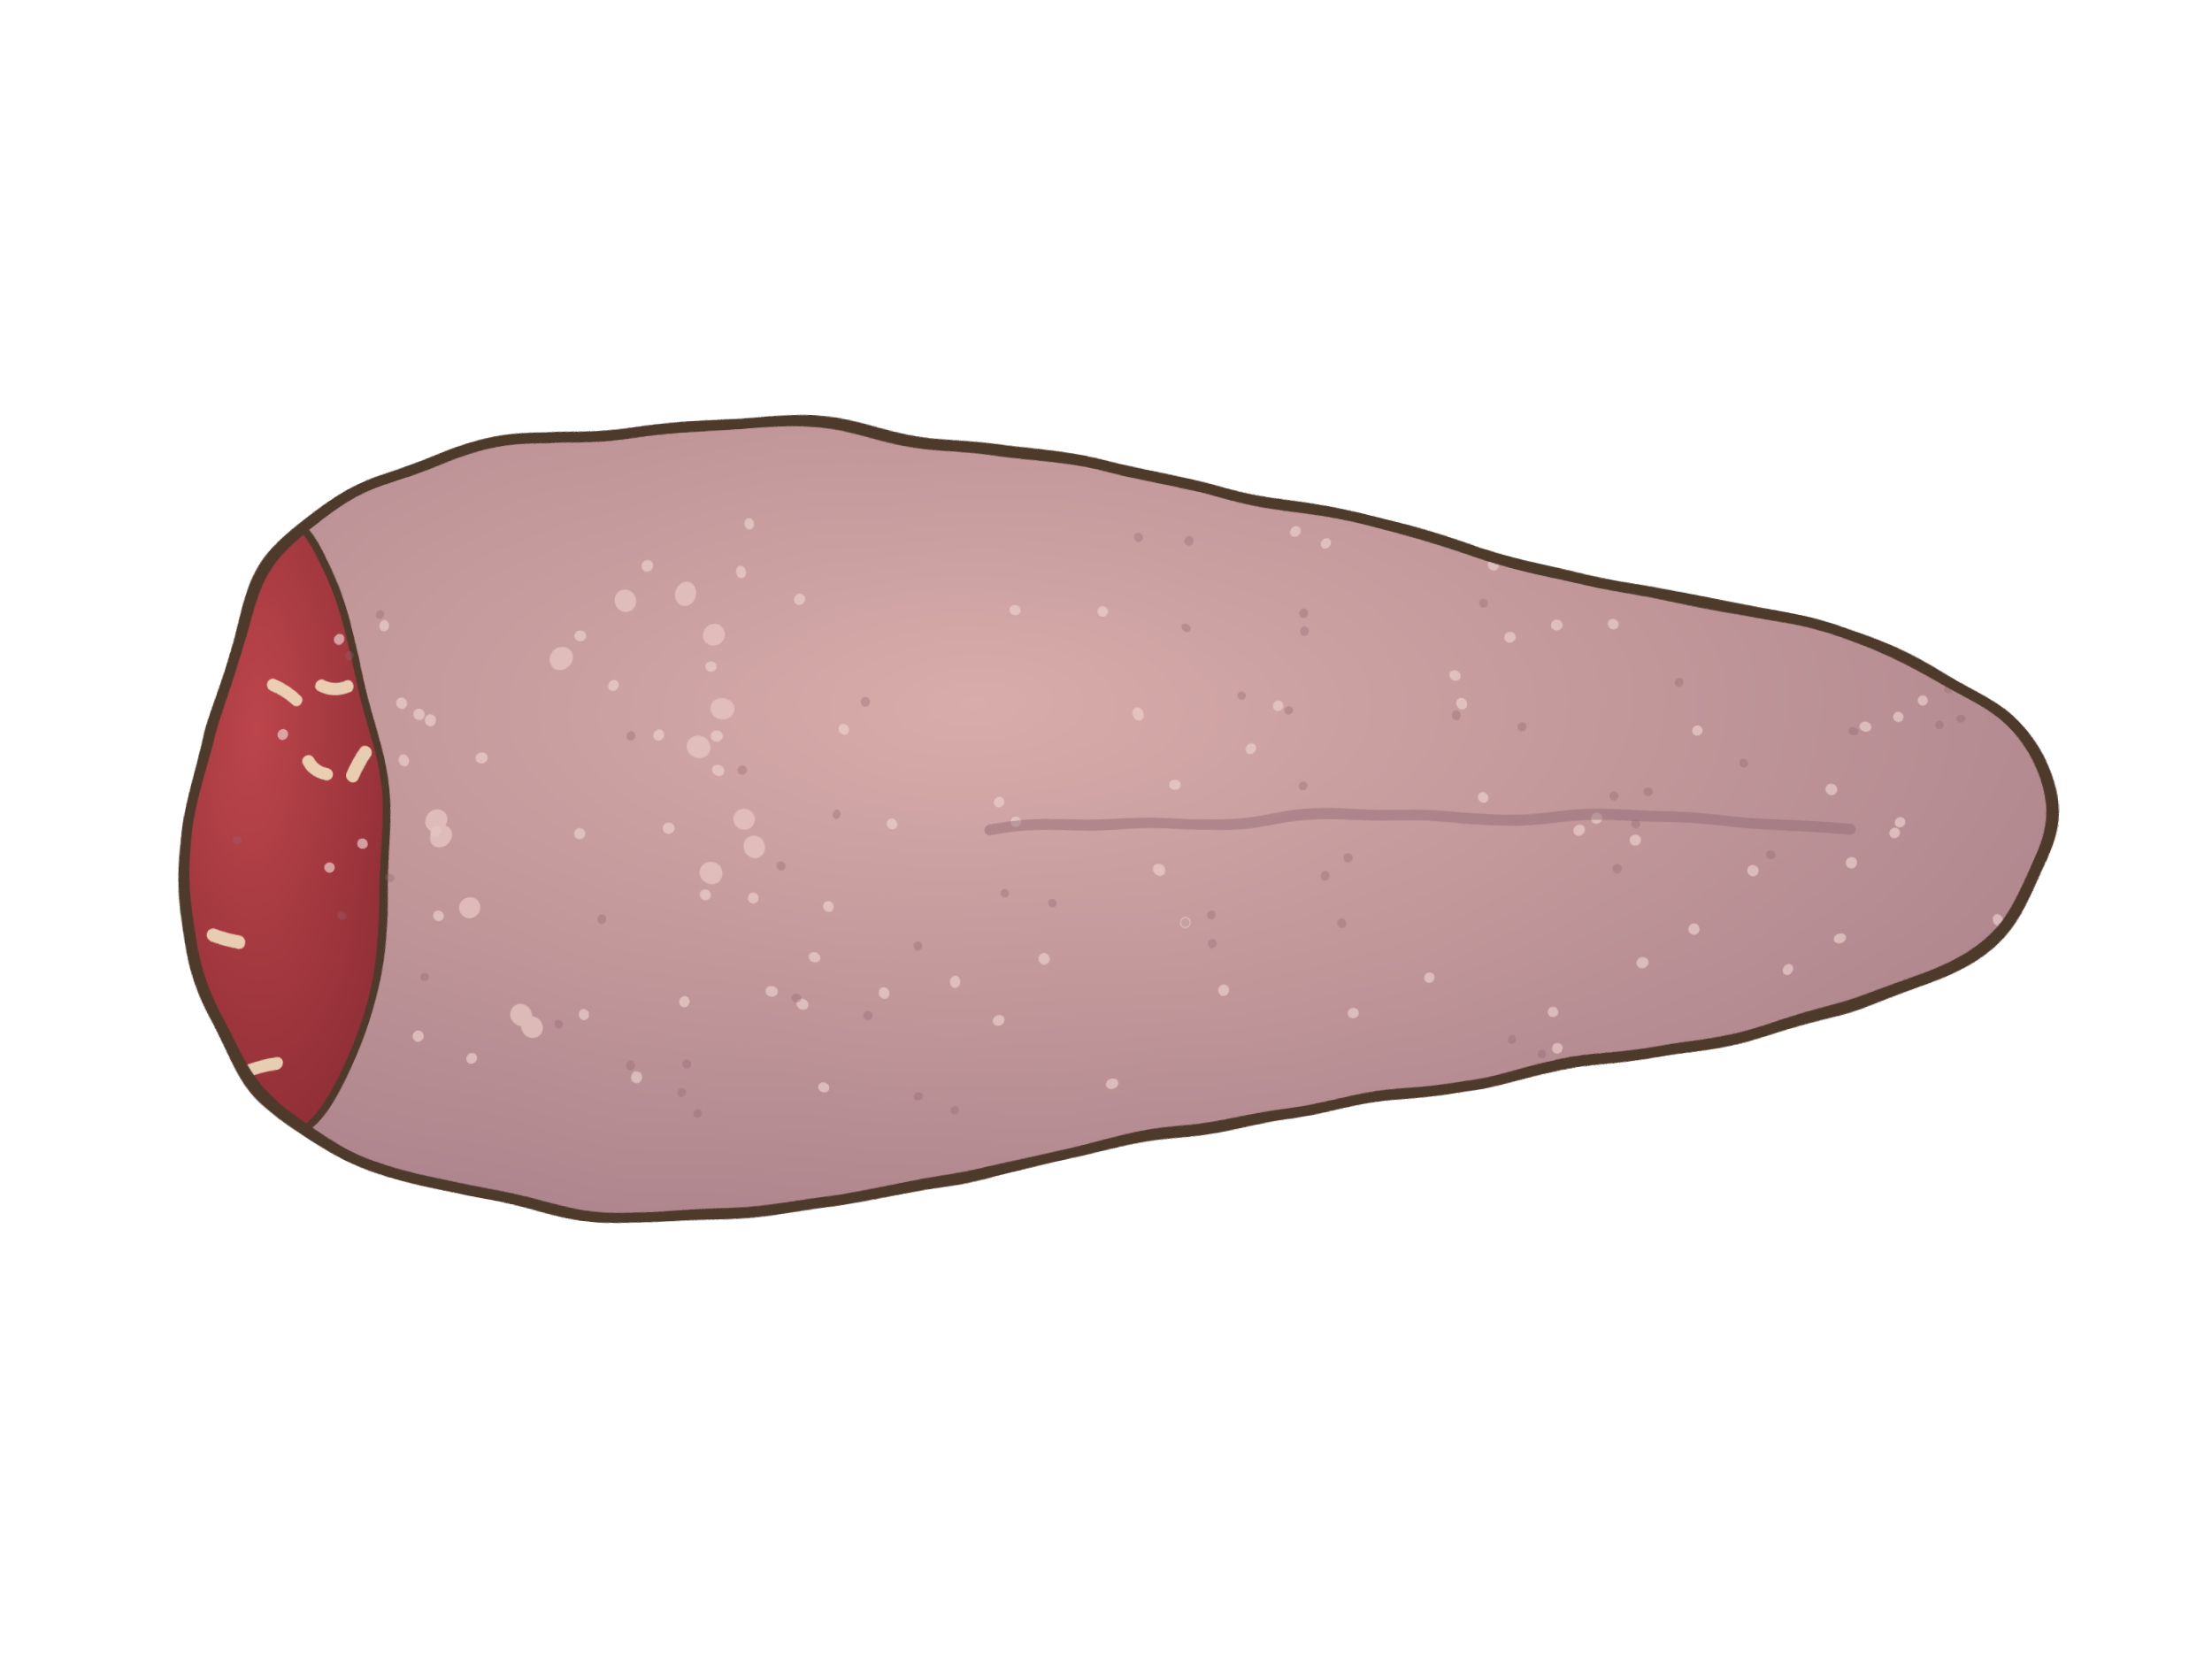
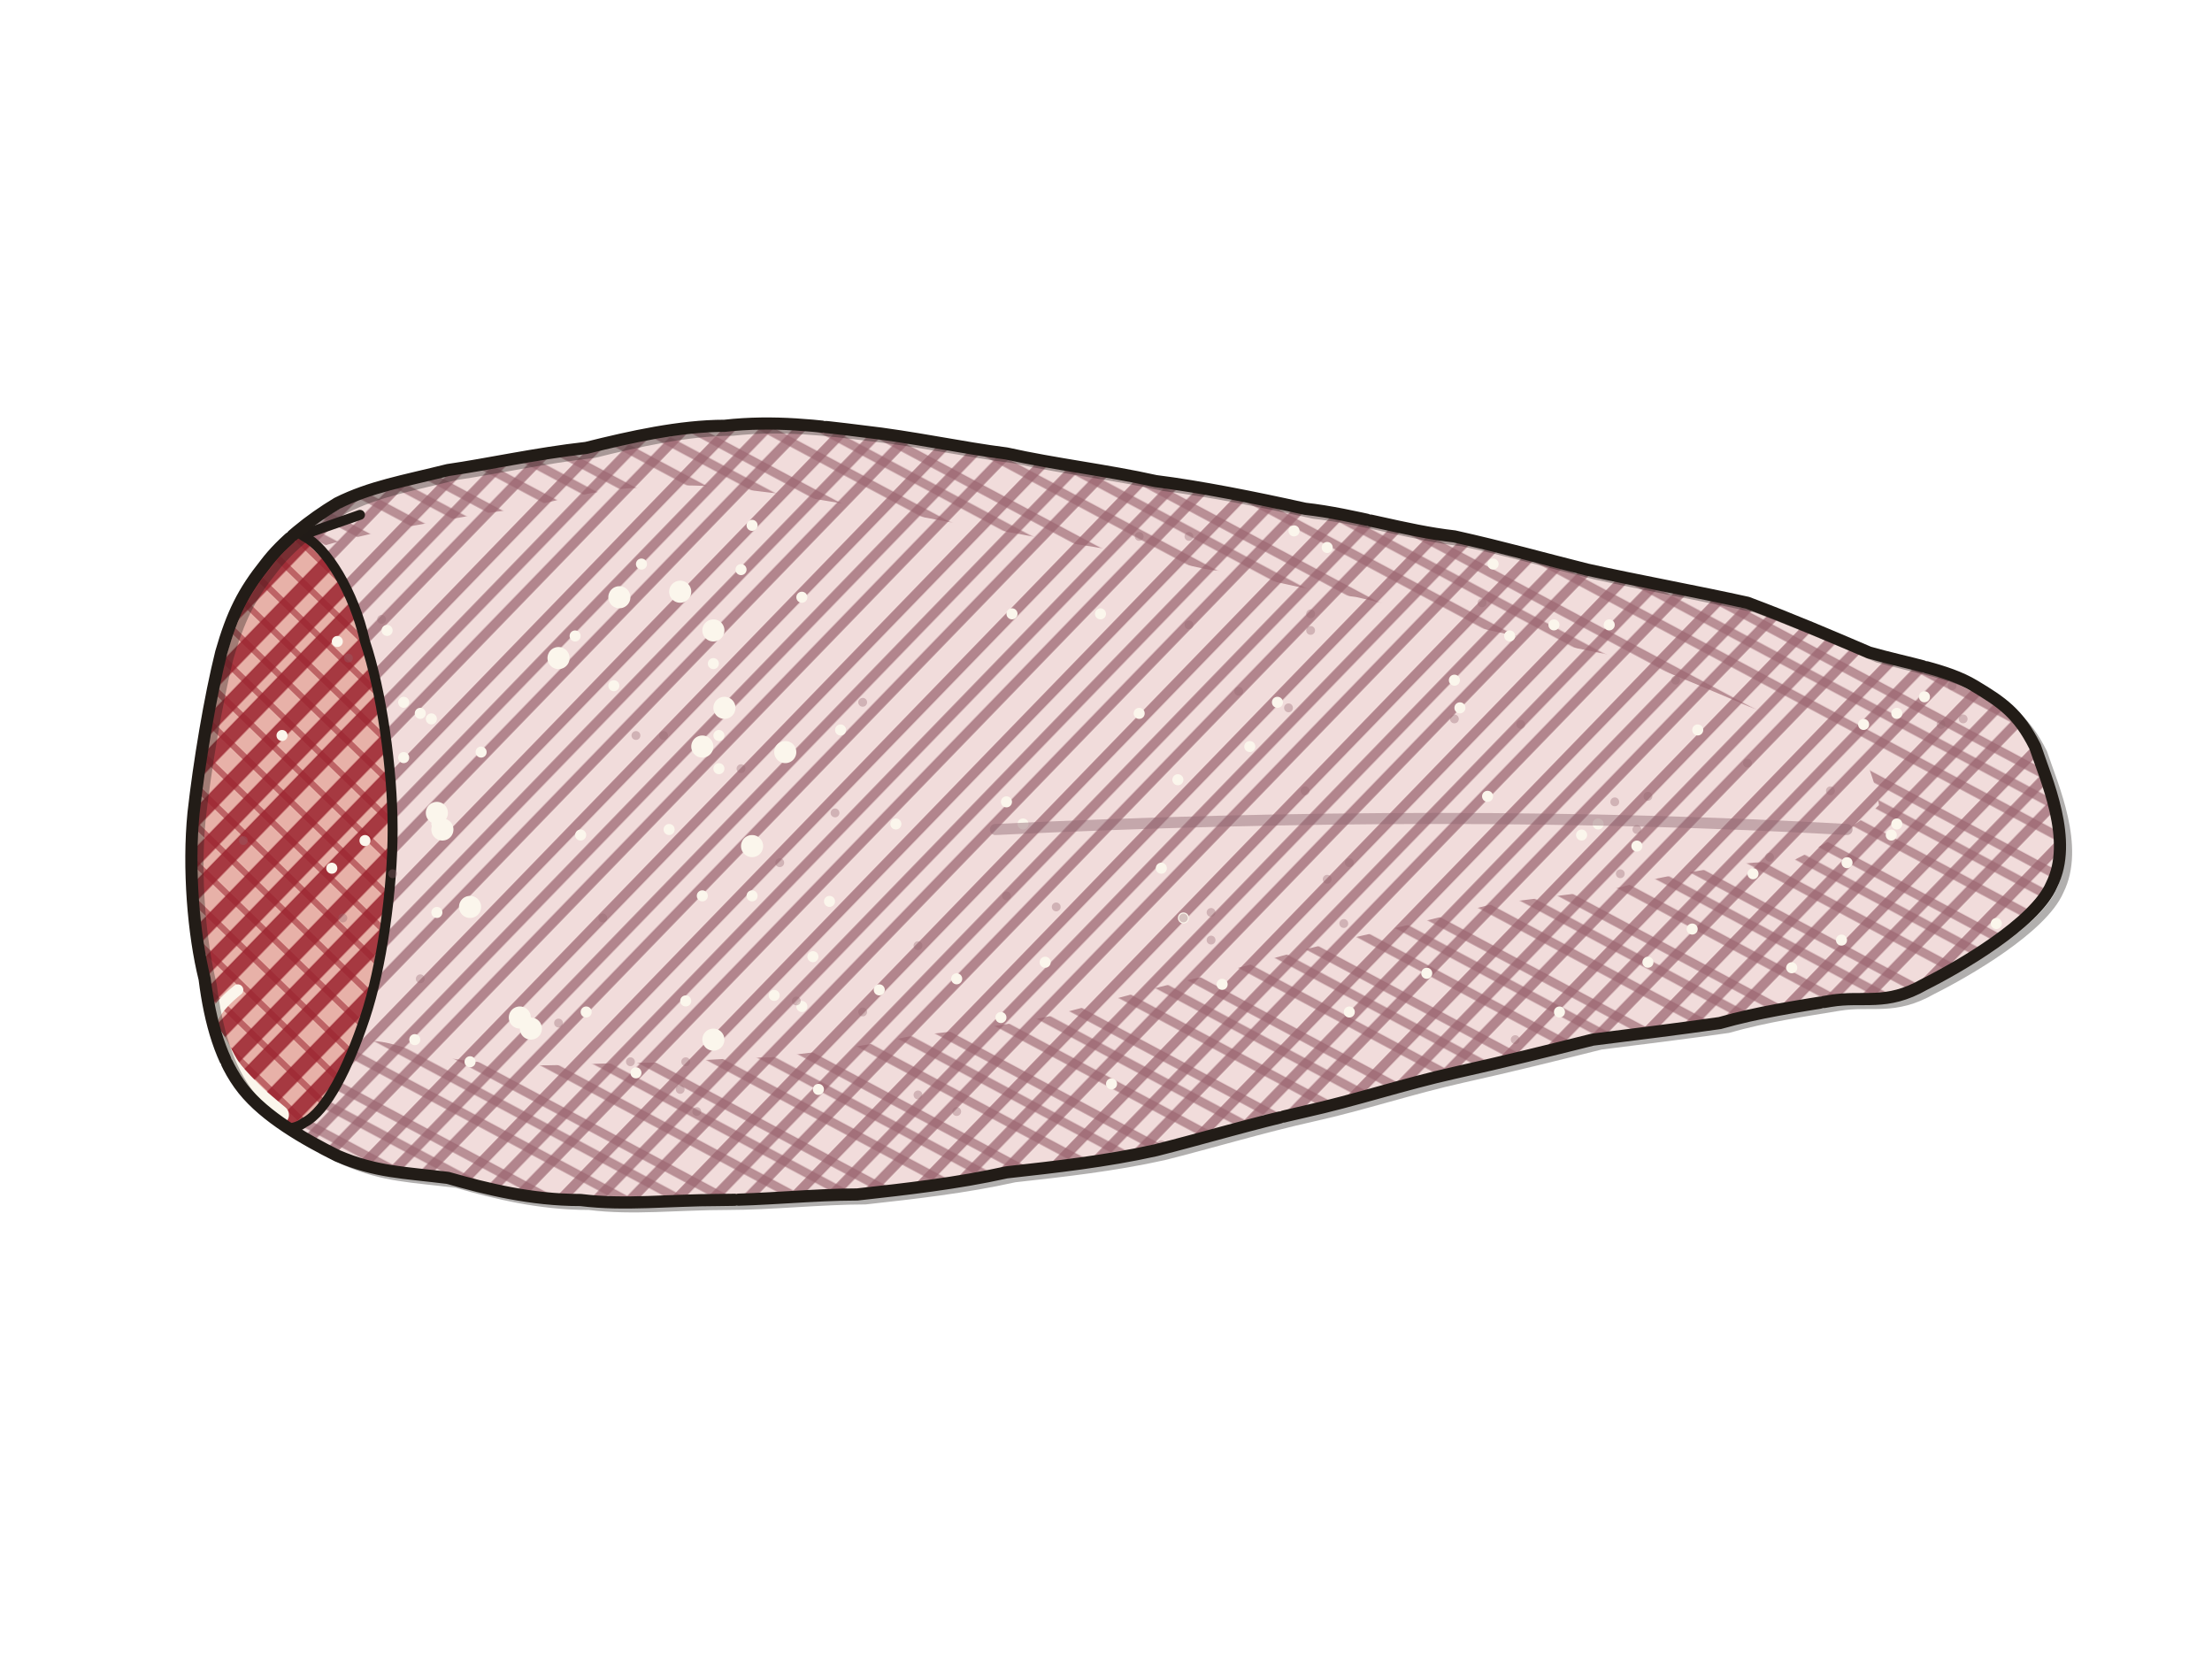
<svg xmlns="http://www.w3.org/2000/svg" viewBox="0 0 400 300">
  <defs>
-     <filter id="tongue-w" x="-5%" y="-5%" width="110%" height="110%" color-interpolation-filters="sRGB">
-       <feTurbulence type="fractalNoise" baseFrequency=".03" numOctaves="2" seed="505" result="t" />
-       <feDisplacementMap in="SourceGraphic" in2="t" scale="4.5" xChannelSelector="R" yChannelSelector="G" />
-     </filter>
-     <path id="tongue-1" d="M70.2 150c.3 10.5-1.9 23.8-4.4 32.9c-2.6 9.1-6.8 17.9-10.9 21.4c-4.1 3.6-9.6 3.2-13.8-.3c-4.2-3.5-9-11.6-11.1-20.6c-2.2-9-1.6-22.3-1.6-33.4c0-11.1-.4-23.4 1.6-33.2c2.1-9.7 6.4-21.7 10.5-25.3c4.2-3.6 10.6-1.2 14.5 3.6c4 4.7 6.7 15.7 9.3 24.8c2.5 9.2 5.7 19.6 5.9 30.1Z" />
-     <radialGradient id="tongue-L" cx=".42" cy=".36" r=".74">
-       <stop stop-color="#BC454C" />
-       <stop offset="1" stop-color="#8C2C34" />
-     </radialGradient>
+     <path id="tongue-1" d="M55 97c4 2 9 10 11 19c3 9 5 23 5 34c0 11-2 25-5 34c-3 9-7 17-11 19c-4 3-10-1-14-4c-4-4-7-8-10-16c-3-9-7-22-8-33c0-11 4-25 7-33c3-9 8-13 12-16c4-4 9-7 13-4Z" />
+     <pattern id="tongue-L" width="15" height="15" patternUnits="userSpaceOnUse" patternTransform="rotate(44.1)">
+       <rect width="15" height="15" fill="#E7B1A8" />
+       <g stroke="#9B2530" stroke-opacity="0.85">
+         <path d="M2.6 0V15M8.4 0V15M13.4 0V15" stroke-width="2.7" />
+         <path d="M0 2.5H15M0 7.5H15M0 12.5H15" stroke-width="1.1" opacity=".65" />
+       </g>
+     </pattern>
    <clipPath id="tongue-2">
      <use href="#tongue-1" />
    </clipPath>
-     <path id="tongue-3" d="M61.1 90.2c15-7.3 45-12.8 70-13.4c25-.6 54.5 5.3 80 9.8c25.6 4.5 51.9 12.6 73.2 17.5c21.4 4.9 41.2 6.7 55.2 11.9c13.9 5.3 23.5 12.8 28.5 19.6c5 6.8 4.5 14.4 1.2 21.4c-3.2 6.9-7.4 14.5-20.7 20.4c-13.3 5.8-35.7 9.8-59.1 14.5c-23.4 4.7-54.2 8.9-81.1 13.6c-26.9 4.7-55.8 14-80.2 14.5c-24.4.5-50.7-4.3-66.2-11.7c-15.5-7.4-23.5-18.1-26.9-32.7c-3.5-14.5 1.7-40.5 6.1-54.7c4.3-14.2 5-23.4 20-30.7Z" />
-     <radialGradient id="tongue-T" cx=".42" cy=".36" r=".74">
-       <stop stop-color="#D8ACAA" />
-       <stop offset="1" stop-color="#A98189" />
-     </radialGradient>
+     <path id="tongue-3" d="M287 103c9 2 20 4 29 6c8 3 15 6 22 9c7 2 14 3 19 6c5 3 8 5 11 11c2 6 7 17 3 25c-3 7-17 15-23 18c-7 4-11 2-17 3c-6 1-13 2-20 4c-7 1-15 2-23 3c-8 2-16 4-25 6c-9 2-18 5-27 7c-9 2-19 5-27 7c-9 2-18 3-27 4c-9 2-18 3-27 4c-8 0-17 1-25 1c-9 0-17 1-25 0c-9 0-17-2-24-4c-8-1-13-1-20-4c-6-3-13-7-17-12c-4-5-6-12-7-20c-2-8-3-20-2-30c1-9 3-21 5-29c2-7 4-11 8-16c3-4 8-8 13-11c6-3 12-4 20-6c7-1 16-3 25-4c8-2 17-4 25-4c9-1 17 0 25 1c9 1 18 3 26 4c9 2 18 3 27 5c8 1 18 3 27 5c9 1 18 4 27 5c9 2 16 4 24 6Z" pathLength="100" />
+     <pattern id="tongue-Th" width="15" height="15" patternUnits="userSpaceOnUse" patternTransform="rotate(118.1)">
+       <g stroke="#9A6470" stroke-opacity="0.648">
+         <path d="M2.2 0V15M8.5 0V15M12.5 0V15" stroke-width="1.6" />
+       </g>
+     </pattern>
+     <pattern id="tongue-T" width="15" height="15" patternUnits="userSpaceOnUse" patternTransform="rotate(44.1)">
+       <rect width="15" height="15" fill="#F1DCDB" />
+       <g stroke="#9A6470" stroke-opacity="0.72">
+         <path d="M2.4 0V15M6.8 0V15M12.7 0V15" stroke-width="1.8" />
+       </g>
+     </pattern>
    <clipPath id="tongue-4">
      <use href="#tongue-3" />
    </clipPath>
  </defs>
-   <g filter="url(#tongue-w)" fill="none" stroke="#4E3A2A" stroke-width="2" stroke-linejoin="round" stroke-linecap="round">
-     <use href="#tongue-3" fill="url(#tongue-T)" stroke="none" />
+   <g fill="none" stroke="#221C17" stroke-width="2.6" stroke-linejoin="round" stroke-linecap="round">
+     <use href="#tongue-3" fill="url(#tongue-T)" stroke="none" transform="translate(.7.8)" />
    <g clip-path="url(#tongue-4)">
+       <use href="#tongue-3" stroke="url(#tongue-Th)" stroke-width="36" transform="translate(-14.7-6.8)" />
      <use href="#tongue-1" fill="url(#tongue-L)" stroke="none" />
      <g clip-path="url(#tongue-2)">
-         <path d="M33 174q-1 .5-2.2.7M56 138q1 1.9 3.1 2.3M66 136q-1.5 2.1-2.5 4.4M38 169q2.1.9 4.4 1.5M49 124q2.5.9 4.5 2.7M58 124q2.4 1.2 4.9.2M49 193q-2.8.2-5.4 1.1M33 178q-2 2.1-4.8 2" stroke="#F4E8C6" stroke-width="2.2" opacity="0.85" />
+         <path d="M41.8 193.1q-1.1 4.9-9.1 4.8M38.1 186.9q-.7-3.4 4.9-7.9M30.1 176.5q-1.1-3.5-6.5.8" stroke="#FBF6EC" stroke-width="2" />
+         <path d="M50.5 201.6c-.7-.6-2.7-2.2-4.2-3.6c-1.4-1.4-3.1-3-4.5-4.9c-1.3-1.8-2.1-4.3-3.7-6.2c-1.7-2-4.6-3.7-6-5.4c-1.3-1.8-1.6-4.2-2-5" stroke="#FBF6EC" stroke-width="3.5" />
      </g>
-       <use href="#tongue-1" stroke-width="1.4" />
-       <path d="M136 95h0M269 144h0M104 115h0M145 182h0M189 174h0M73 137h0M150 163h0M342 151h0M334 156h0M199 111h0M264 128h0M333 170h0M182 145h0M181 184h0M226 135h0M298 174h0M289 149h0M273 115h0M129 120h0M116 102h0M291 113h0M343 129h0M250 209h0M361 167h0M281 113h0M286 151h0M235 91h0M79 165h0M258 176h0M306 168h0M85 192h0M33 160h0M148 197h0M173 177h0M159 179h0M317 158h0M78 130h0M152 132h0M348 126h0M221 178h0M244 183h0M121 150h0M115 194h0M66 152h0M239 205h0M147 173h0M296 153h0M231 127h0M134 103h0M124 181h0M324 175h0M240 99h0M307 132h0M276 100h0M111 124h0M263 123h0M51 133h0M214 166h0M61 116h0M213 141h0M76 129h0M201 196h0M127 162h0M70 114h0M234 96h0M343 149h0M162 149h0M206 129h0M282 183h0M79 149h0M106 183h0M105 151h0M210 157h0M60 157h0M183 111h0M73 127h0M130 133h0M337 131h0M185 149h0M145 108h0M130 139h0M283 190h0M75 188h0M270 102h0M87 136h0M140 180h0M136 162h0M206 209h0M331 143h0M120 133h0" stroke="#EBCFCB" stroke-width="2" opacity="0.7" />
-       <path d="M316 138h0M224 125h0M237 111h0M33 155h0M236 143h0M237 114h0M71 158h0M280 191h0M124 192h0M166 171h0M215 97h0M351 131h0M320 155h0M156 183h0M268 109h0M243 167h0M134 139h0M166 198h0M219 170h0M144 181h0M275 131h0M263 130h0M233 128h0M291 195h0M173 201h0M210 207h0M244 156h0M219 165h0M214 166h0M292 145h0M101 185h0M109 166h0M44 152h0M353 124h0M115 133h0M206 97h0M63 119h0M123 197h0M69 112h0M296 150h0M274 188h0M298 144h0M355 130h0M191 164h0M182 162h0M114 192h0M62 166h0M293 158h0M151 147h0M76 177h0M141 156h0M303 123h0M156 127h0M249 201h0M334 185h0M126 201h0M240 159h0M215 113h0M335 132h0M281 199h0" stroke="#93636D" stroke-width="1.6" opacity="0.35" />
+       <use href="#tongue-1" stroke-width="1.8" />
+       <path d="M54.8 96.7l10.3-3.6" stroke-width="1.8" />
+       <path d="M289 103h0M324 186h0M136 95h0M269 144h0M104 115h0M145 182h0M189 174h0M73 137h0M150 163h0M342 151h0M334 156h0M199 111h0M264 128h0M333 170h0M182 145h0M181 184h0M226 135h0M298 174h0M289 149h0M273 115h0M129 120h0M116 102h0M291 113h0M343 129h0M250 209h0M361 167h0M281 113h0M286 151h0M235 91h0M79 165h0M258 176h0M306 168h0M85 192h0M33 160h0M148 197h0M173 177h0M159 179h0M317 158h0M78 130h0M152 132h0M348 126h0M221 178h0M244 183h0M121 150h0M115 194h0M66 152h0M239 205h0M147 173h0M296 153h0M231 127h0M134 103h0M124 181h0M324 175h0M240 99h0M307 132h0M276 100h0M111 124h0M263 123h0M51 133h0M214 166h0M61 116h0M213 141h0M76 129h0M201 196h0M127 162h0M70 114h0M234 96h0M343 149h0M162 149h0M206 129h0M282 183h0M79 149h0M106 183h0M105 151h0M210 157h0M60 157h0M183 111h0M73 127h0M130 133h0M337 131h0M185 149h0M145 108h0M130 139h0M283 190h0M75 188h0M270 102h0M87 136h0M140 180h0M136 162h0M206 209h0" stroke="#FBF6EC" stroke-width="2" />
+       <path d="M331 143h0M120 133h0M316 138h0M224 125h0M237 111h0M33 155h0M236 143h0M237 114h0M71 158h0M280 191h0M124 192h0M166 171h0M215 97h0M351 131h0M320 155h0M156 183h0M268 109h0M243 167h0M134 139h0M166 198h0M219 170h0M144 181h0M275 131h0M263 130h0M233 128h0M291 195h0M173 201h0M210 207h0M244 156h0M219 165h0M214 166h0M292 145h0M101 185h0M109 166h0M44 152h0M353 124h0M115 133h0M206 97h0M63 119h0M123 197h0M69 112h0M296 150h0M274 188h0M298 144h0M355 130h0M191 164h0M182 162h0M114 192h0M62 166h0M293 158h0M151 147h0M76 177h0M141 156h0M303 123h0M156 127h0M249 201h0M334 185h0M126 201h0M240 159h0M215 113h0" stroke="#93636D" stroke-width="1.6" opacity="0.35" />
      <path d="M180 150q83-4 154 0" stroke="#8F6670" stroke-width="2" opacity="0.45" />
-       <path d="M129 114h0M136 153h0M96 186h0M131 128h0M123 107h0M127 135h0M94 184h0M79 147h0M85 164h0M112 108h0M80 150h0M101 119h0M128 158h0M134 148h0" stroke="#E6C3C0" stroke-width="4" opacity="0.8" />
+       <path d="M142 136h0M129 188h0M129 114h0M136 153h0M96 186h0M131 128h0M123 107h0M127 135h0M94 184h0M79 147h0M85 164h0M112 108h0M80 150h0M101 119h0" stroke="#FBF6EC" stroke-width="4" />
    </g>
-     <use href="#tongue-3" />
+     <use href="#tongue-3" stroke-width="1.4" stroke-opacity=".35" transform="translate(1.5 1.1)" />
+     <use href="#tongue-3" stroke-width="2.2" stroke-dasharray="99.3 .7" stroke-dashoffset="35.9" />
  </g>
</svg>
